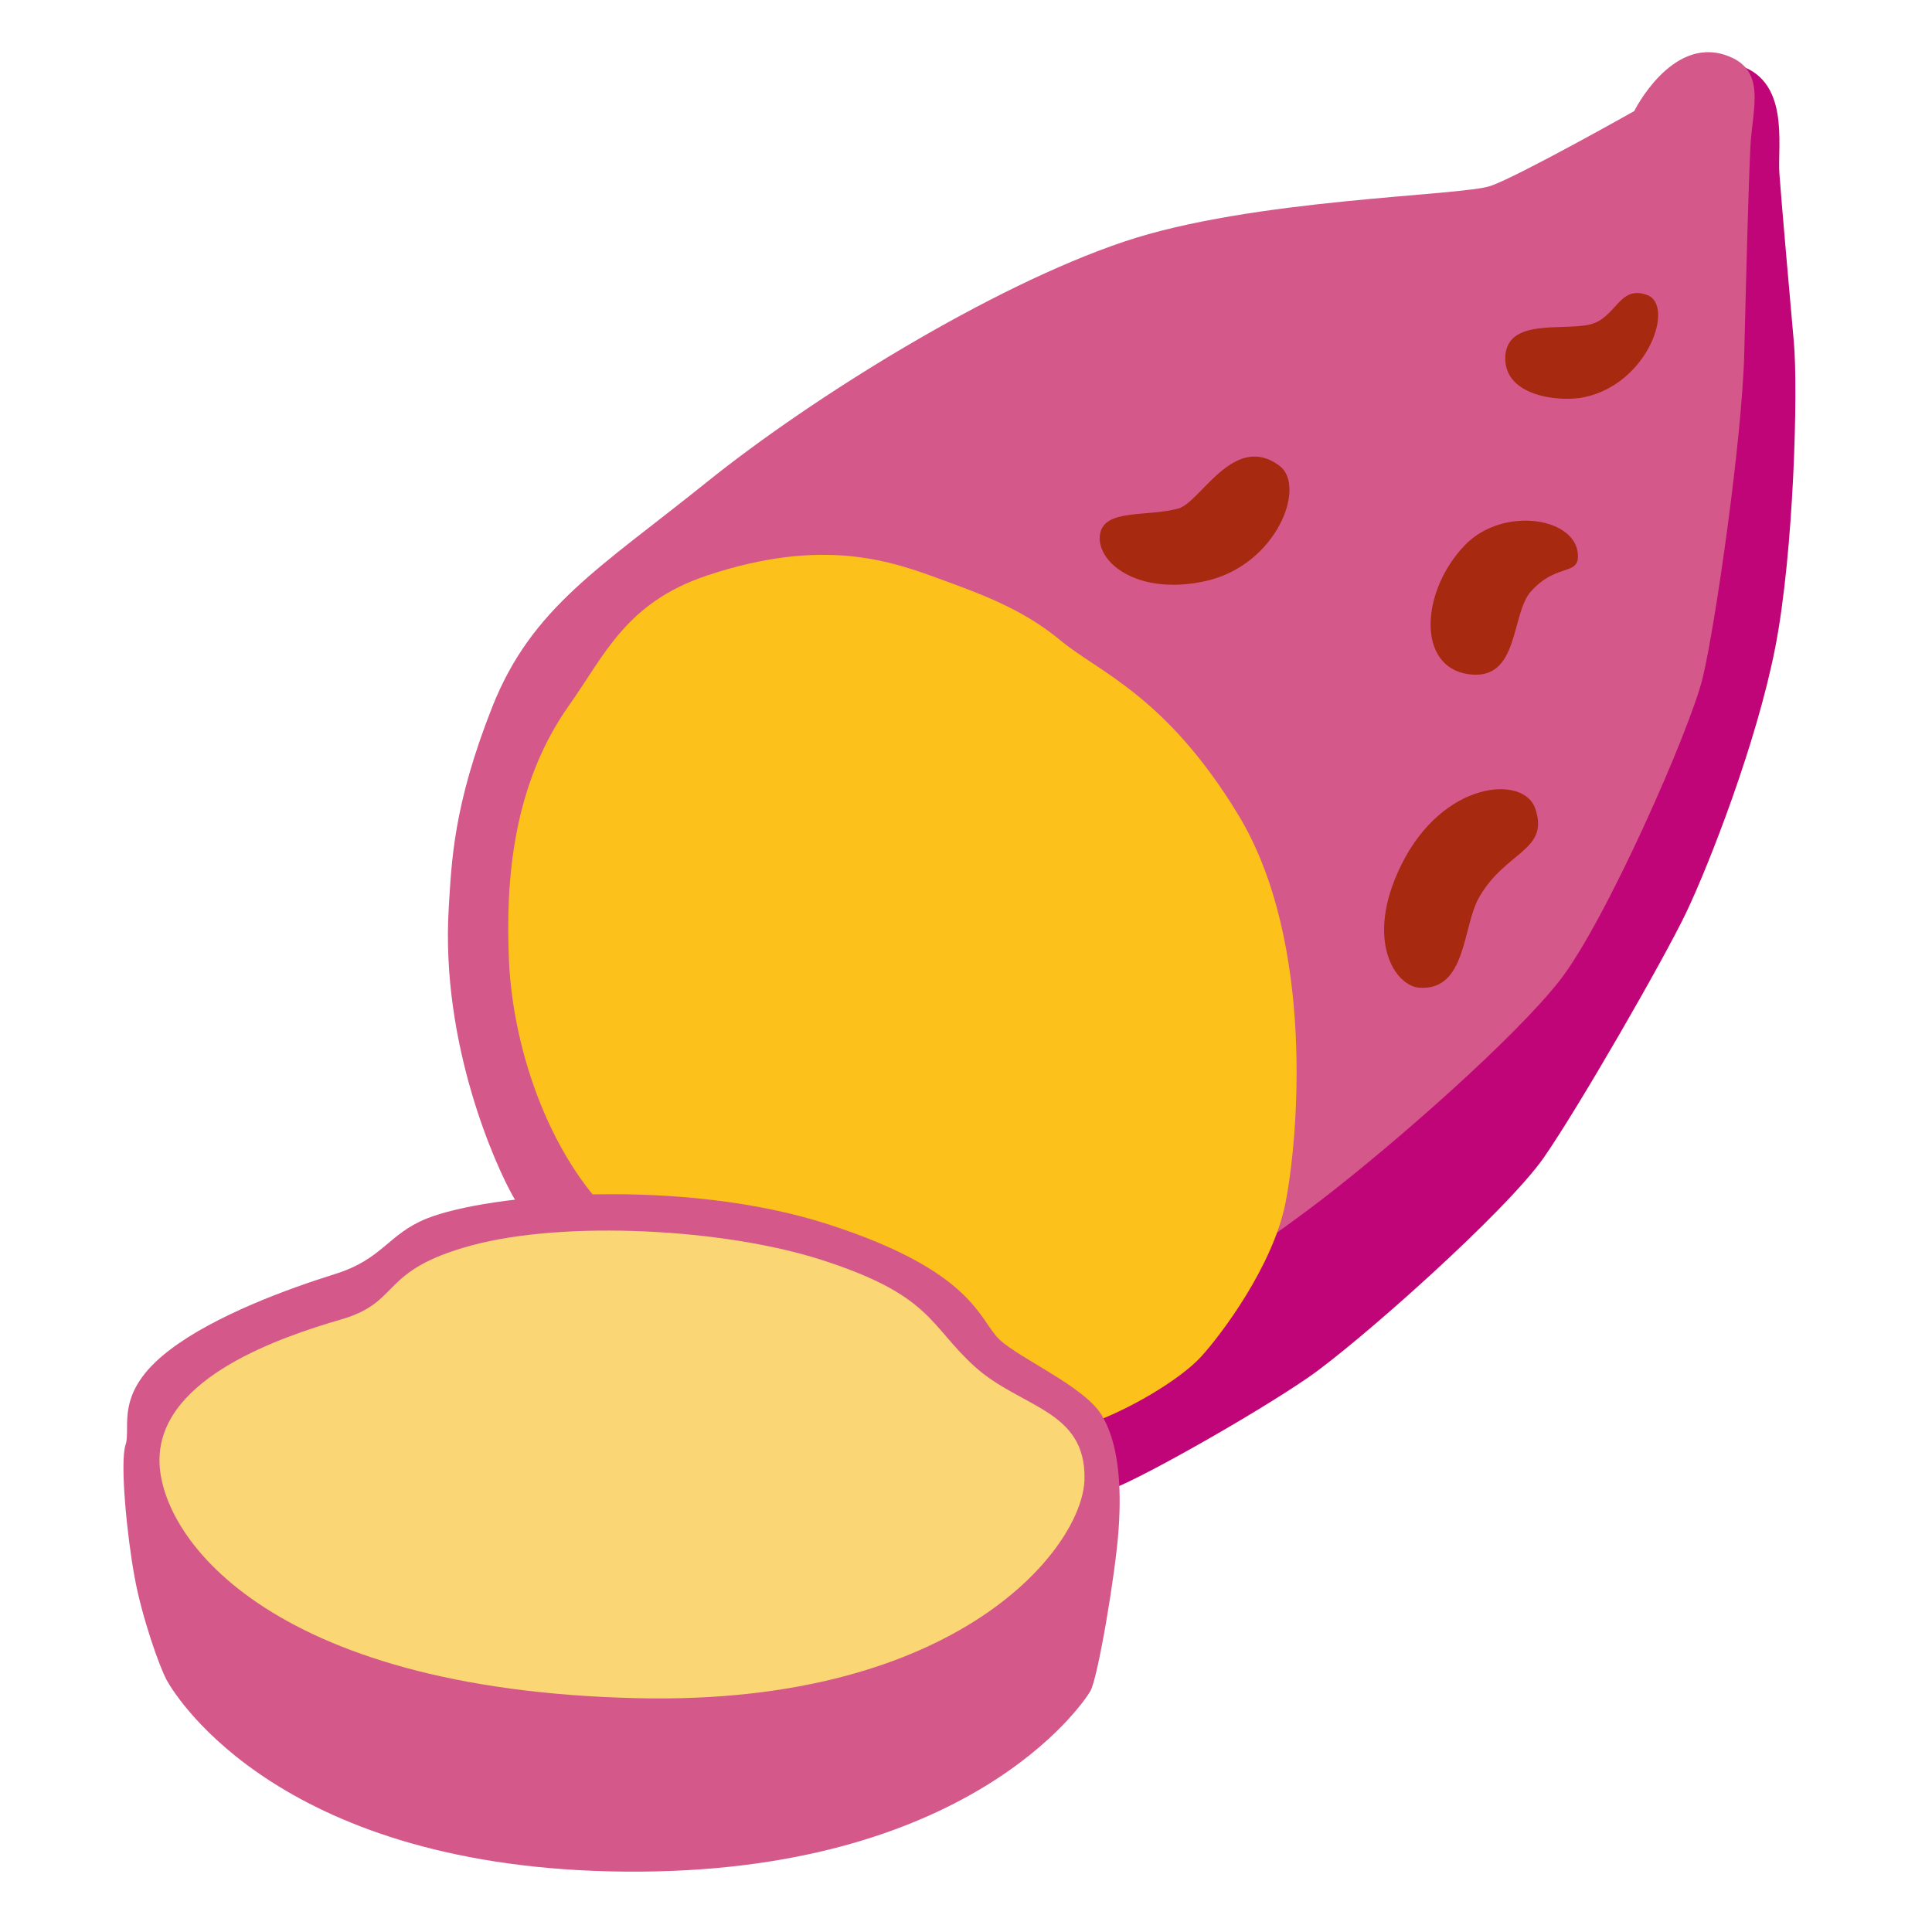
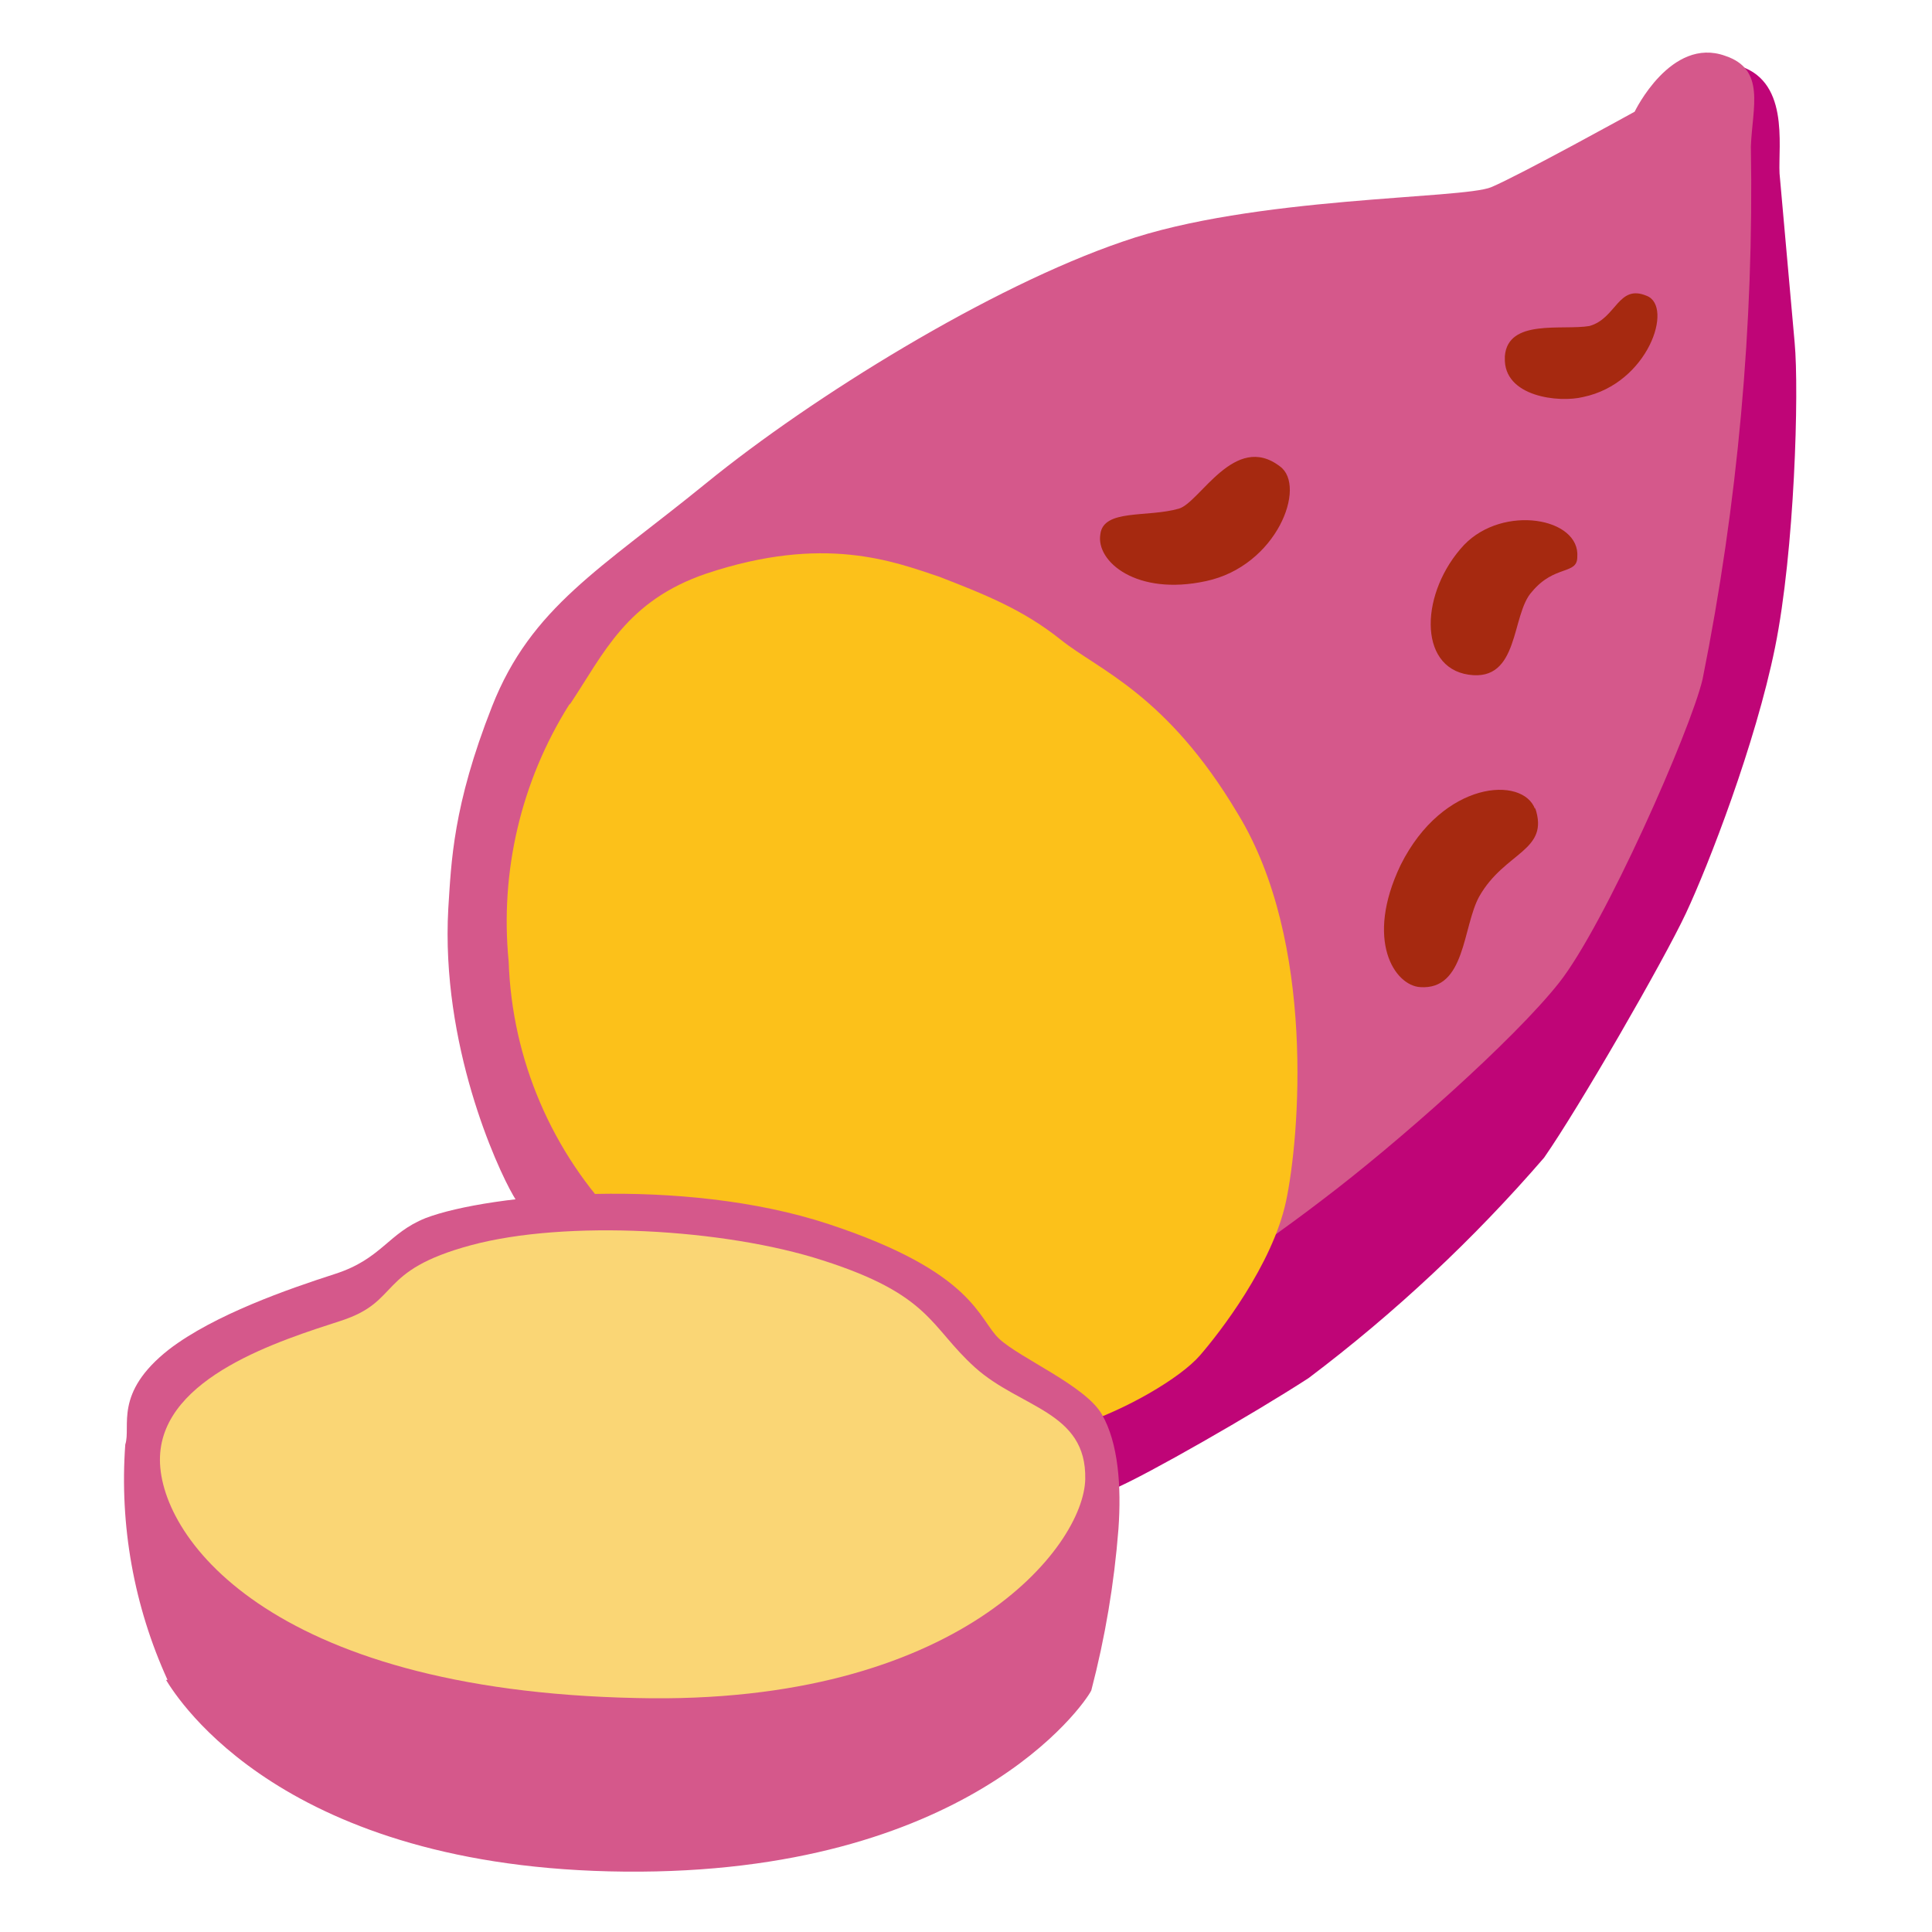
- <svg xmlns="http://www.w3.org/2000/svg" width="1em" height="1em" viewBox="0 0 128 128">
-   <path fill="#bf0577" d="M111.15 14.95c0-.96 1.86-11.2 3.84-10.69 3.65.94 2.76 5.33 2.9 7.25s.68 8.03.96 11.19 0 13.84-1.23 20.17-4.4 14.44-5.91 17.6-7.14 12.93-9.42 16.21C99.81 80.25 89.96 89 86.66 91.27c-3.55 2.44-10.7 6.47-12.77 7.29s-17.47-1.93-18.7-2.75 39.47-64.64 39.47-64.64z" />
-   <path fill="#d5588b" d="M29.73 60.16c-.55 9.08 3.17 17.19 4.27 19.12s3.44 5.36 7.43 8.53c3.99 3.16 32.59 1.1 32.59 1.1s8.8-5.78 13.62-9.49c4.81-3.71 12.65-10.59 15.68-14.44s8.66-16.64 9.49-20.08 2.61-15.82 2.75-21.45c.14-5.64.28-11.14.41-13.75.14-2.61 1.11-5.12-1.65-6.05-3.61-1.22-6.05 3.71-6.05 3.71s-7.56 4.26-9.49 4.95-15.82.83-24.34 3.71C65.61 19 53.8 26.33 46.79 31.97s-11.55 8.25-14.17 14.85c-2.61 6.6-2.7 10.31-2.89 13.34" />
-   <path fill="#fcc11a" d="M37.71 46.72c-3.7 5.22-4.23 11.49-3.99 16.92.28 6.19 2.89 13.48 7.43 17.47 2.65 2.33 3.3 7.98 10.86 11.97s17.07 2.25 19.54 1.46c3.05-.96 6.64-3.14 8.02-4.65s4.76-6.03 5.59-10.16 2.03-17.27-3.13-25.76c-4.78-7.87-9.25-9.45-11.73-11.51s-5.09-3.03-8.11-4.13c-3.03-1.1-7.58-2.8-15.35-.2-5.37 1.79-6.79 5.29-9.13 8.59" />
-   <path fill="#a62910" d="M72.88 35.39c-.3 1.81 2.43 4.11 6.98 3.11 4.72-1.04 6.72-6.28 4.91-7.64-3.02-2.26-5.23 2.43-6.7 2.83-2.08.57-4.91 0-5.19 1.7m24.42 9.28c-3.45-.48-3.18-5.48-.27-8.53 2.58-2.7 7.65-1.83 7.51.81-.06 1.13-1.51.44-3.11 2.23-1.35 1.51-.75 5.96-4.13 5.49m2.43-21.06c-.14 2.64 3.56 3.05 5.21 2.71 4.26-.88 6.03-6.09 4.2-6.77-1.91-.71-2.03 1.56-3.86 1.96-1.82.4-5.41-.41-5.55 2.1m1.97 29.92c-.78-2.18-6.1-1.83-8.87 3.79-2.44 4.94-.41 8.02 1.22 8.12 3.11.2 2.84-4.04 3.93-5.96 1.75-3.11 4.73-3.11 3.72-5.95" />
-   <path fill="#d5588b" d="M11.06 111.34c.69 1.24 7.71 12.47 30.36 12.66s30.34-11.09 30.83-11.98c.49-.88 1.67-7.84 1.86-10.69.2-2.84.02-5.75-1.15-7.62s-5.35-3.67-6.73-4.95c-1.37-1.27-1.63-4.5-11.34-7.64s-22.52-2.04-26.64-.38c-2.54 1.03-2.9 2.68-6.03 3.66s-7.95 2.73-10.98 5.04c-3.73 2.84-2.53 5.11-2.92 6.28s.1 6.08.59 8.73c.48 2.67 1.66 6.01 2.15 6.89" />
-   <path fill="#fad675" d="M10.57 96.53c-.2 5.1 7.06 15.42 31.67 15.98 21.28.49 29.52-10 29.61-14.51.1-4.61-4.22-4.71-7.26-7.45-3.04-2.75-2.84-4.71-10.1-7.06-6.48-2.1-17.06-2.65-23.24-.98s-4.61 3.73-8.63 4.9-11.85 3.82-12.05 9.12" />
+ <svg viewBox="0 0 128 128">
+   <path fill="#bf0577" d="M111.2 15c0-1 1.8-11.2 3.8-10.7 3.6.9 2.8 5.3 2.9 7.2l1 11.2c.3 3.2 0 13.8-1.3 20.2s-4.4 14.4-5.9 17.6-7.1 12.9-9.4 16.2a101 101 0 0 1-15.6 14.6C83 93.7 76 97.7 73.9 98.6s-17.5-2-18.7-2.8 39.5-64.6 39.5-64.6z" />
+   <path fill="#d5588b" d="M29.7 60.2c-.5 9 3.2 17.1 4.3 19s3.4 5.4 7.4 8.6S74 89 74 89s8.8-5.8 13.6-9.5c4.9-3.7 12.7-10.6 15.7-14.4s8.7-16.7 9.5-20.1A165 165 0 0 0 116 9.7c.1-2.6 1-5.1-1.7-6-3.6-1.3-6 3.7-6 3.7s-7.6 4.2-9.5 5S83 13 74.4 16c-8.8 3-20.6 10.3-27.6 16s-11.6 8.2-14.2 14.8-2.7 10.3-2.9 13.4" />
+   <path fill="#fcc11a" d="M37.7 46.7a27 27 0 0 0-4 17A26 26 0 0 0 41.1 81c2.7 2.3 3.3 8 11 12s17 2.2 19.4 1.4c3.1-1 6.7-3.1 8-4.6s4.8-6 5.7-10.2 2-17.2-3.2-25.7c-4.7-7.9-9.2-9.5-11.7-11.5s-5-3-8.1-4.2c-3-1-7.6-2.8-15.4-.2-5.3 1.8-6.8 5.3-9 8.6" />
+   <path fill="#a62910" d="M72.9 35.4c-.3 1.8 2.4 4.1 7 3.1 4.7-1 6.7-6.3 4.9-7.6-3-2.3-5.3 2.4-6.7 2.8-2.1.6-5 0-5.2 1.7m24.4 9.3c-3.4-.5-3.2-5.5-.3-8.6 2.6-2.7 7.7-1.8 7.5.8 0 1.2-1.5.5-3 2.3-1.4 1.5-.8 6-4.2 5.5m2.4-21c-.1 2.6 3.6 3 5.2 2.6 4.3-.9 6-6 4.2-6.7-1.9-.8-2 1.5-3.8 2-1.8.3-5.4-.5-5.6 2m2 30c-.8-2.2-6.1-1.9-8.9 3.7-2.4 5-.4 8 1.3 8.1 3 .2 2.8-4 3.9-6 1.7-3 4.7-3 3.7-5.9" />
+   <path fill="#d5588b" d="M11 111.3c.8 1.3 7.8 12.5 30.4 12.7s30.4-11 30.9-12a61 61 0 0 0 1.8-10.7c.2-2.8 0-5.7-1.1-7.6s-5.4-3.7-6.8-5-1.6-4.4-11.3-7.6-22.5-2-26.7-.4c-2.5 1-2.9 2.7-6 3.7s-8 2.7-11 5c-3.7 2.9-2.5 5.1-2.9 6.3a32 32 0 0 0 2.8 15.6" />
+   <path fill="#fad675" d="M10.6 96.5c-.2 5.1 7 15.5 31.6 16 21.3.5 29.6-10 29.7-14.5s-4.3-4.7-7.3-7.4-2.9-4.8-10.1-7.1c-6.5-2.1-17-2.7-23.3-1s-4.6 3.7-8.6 5-11.8 3.7-12 9" />
</svg>
